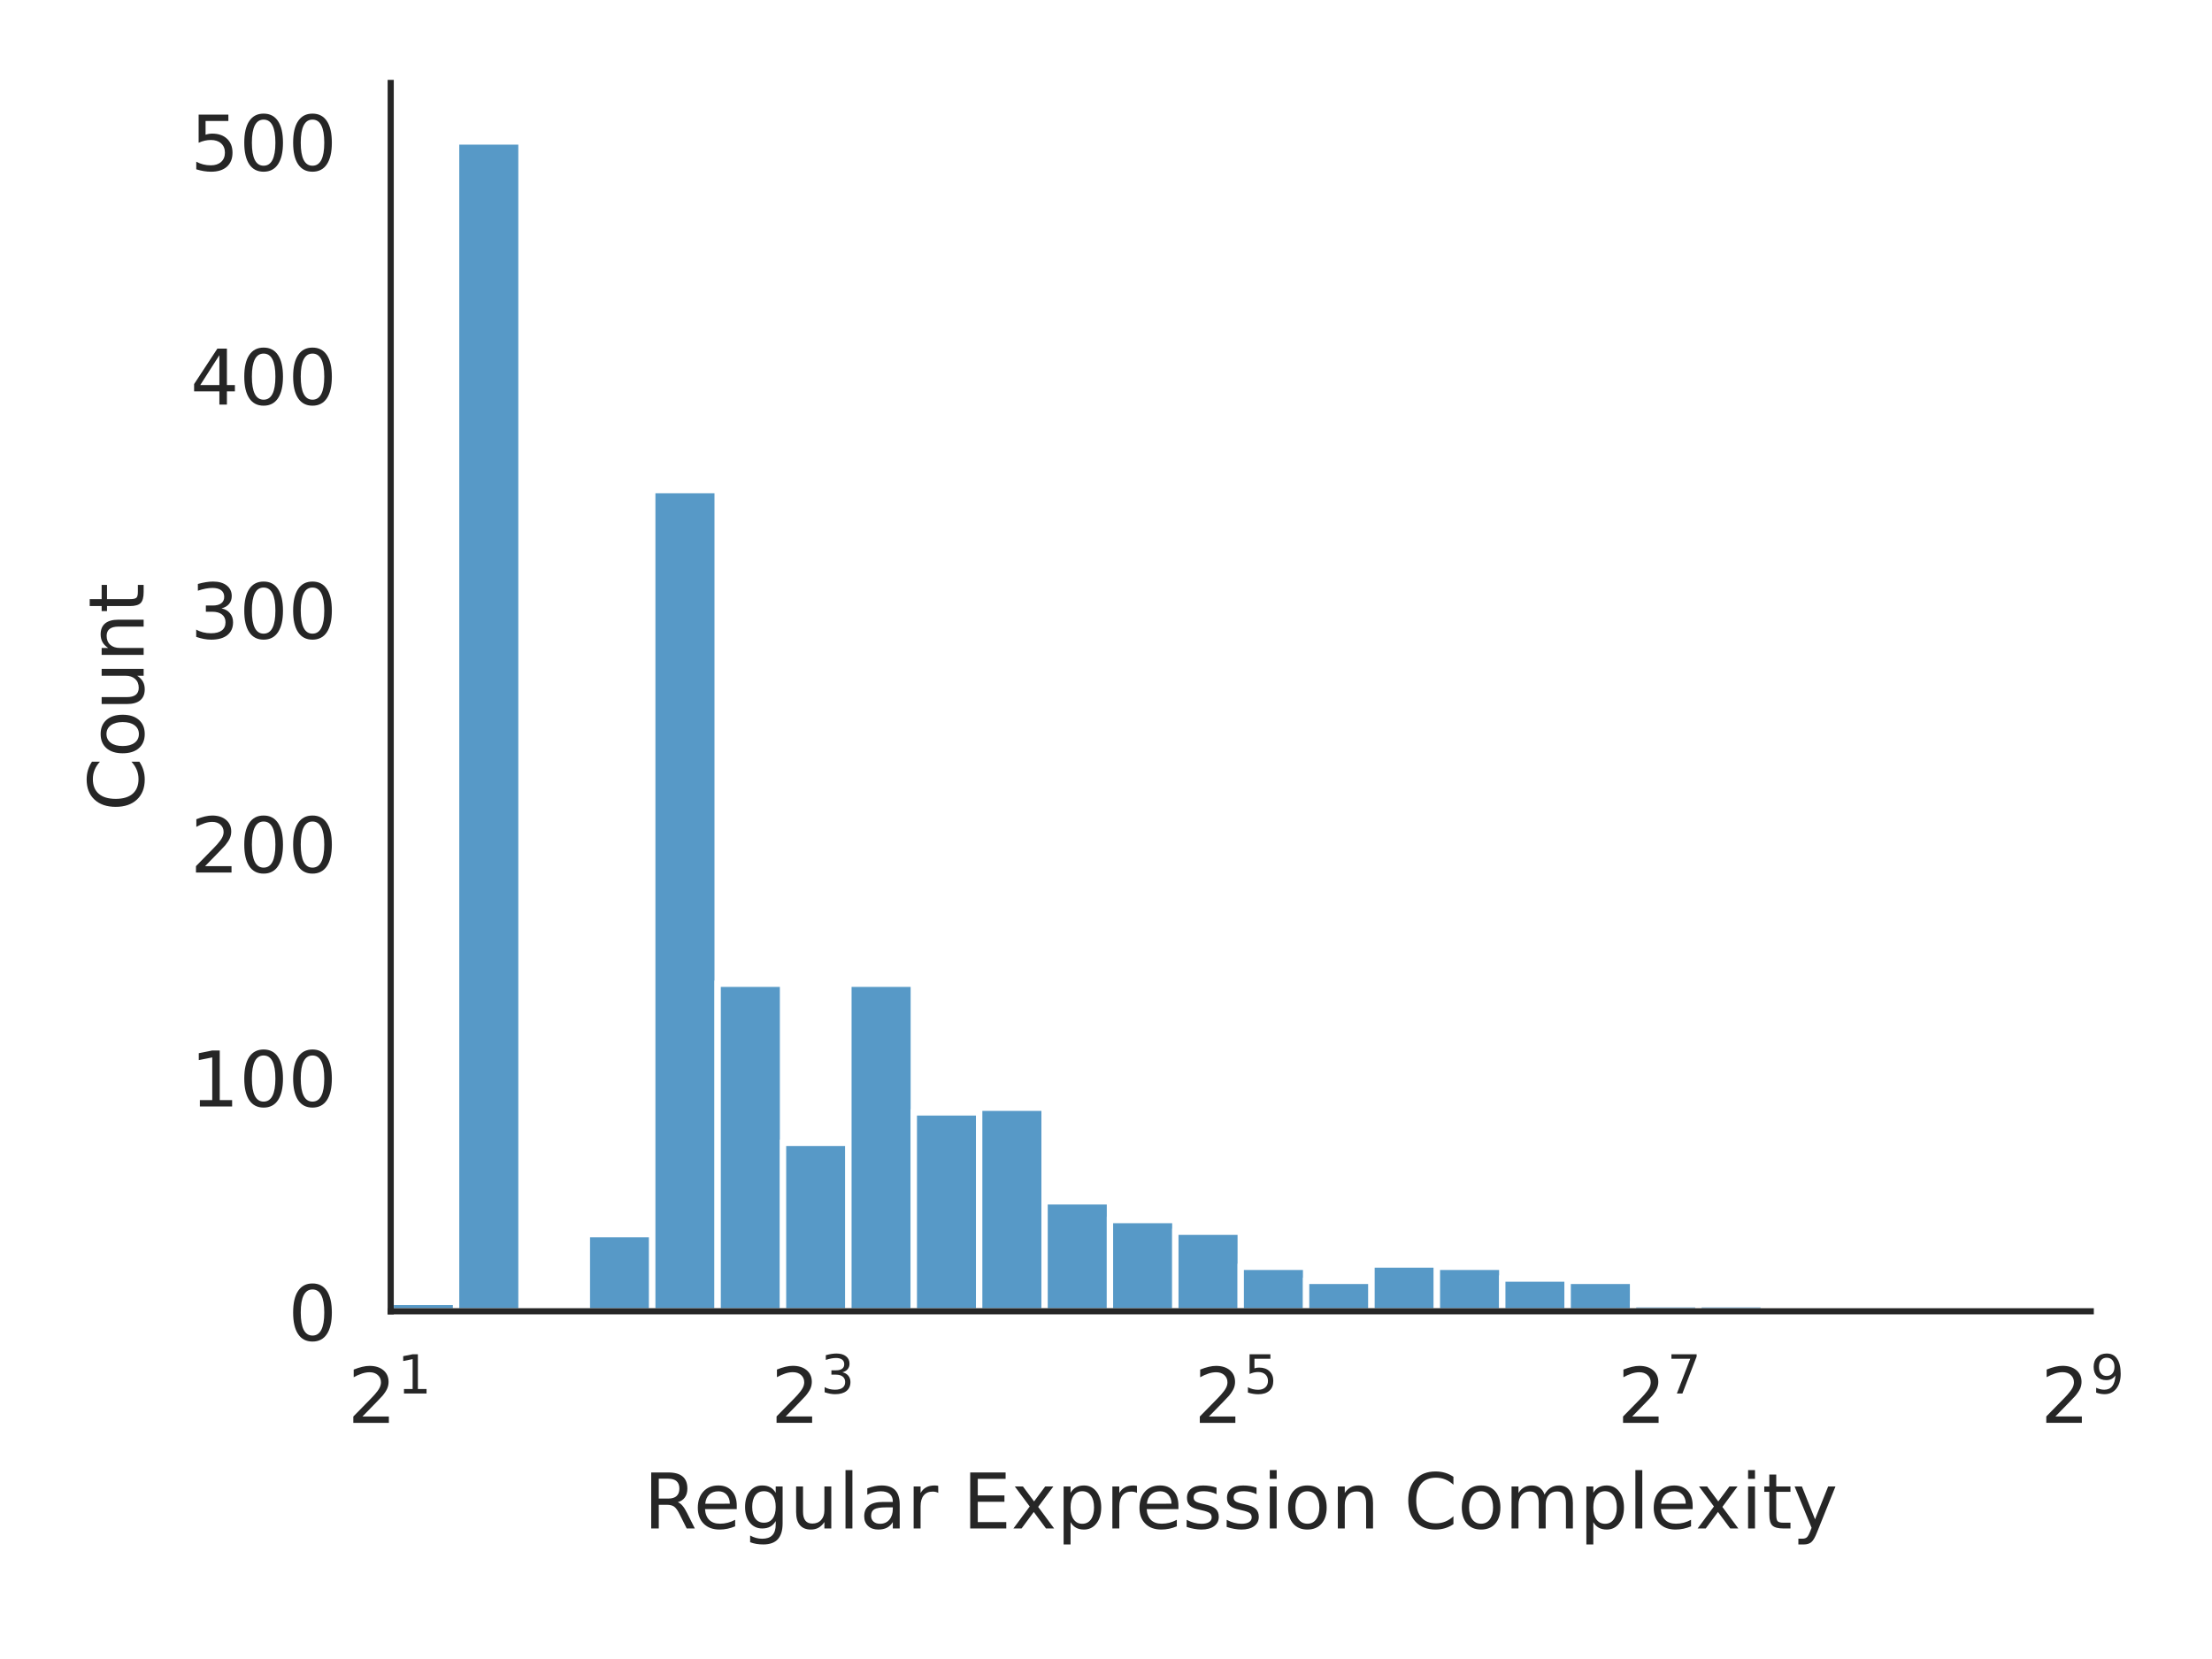
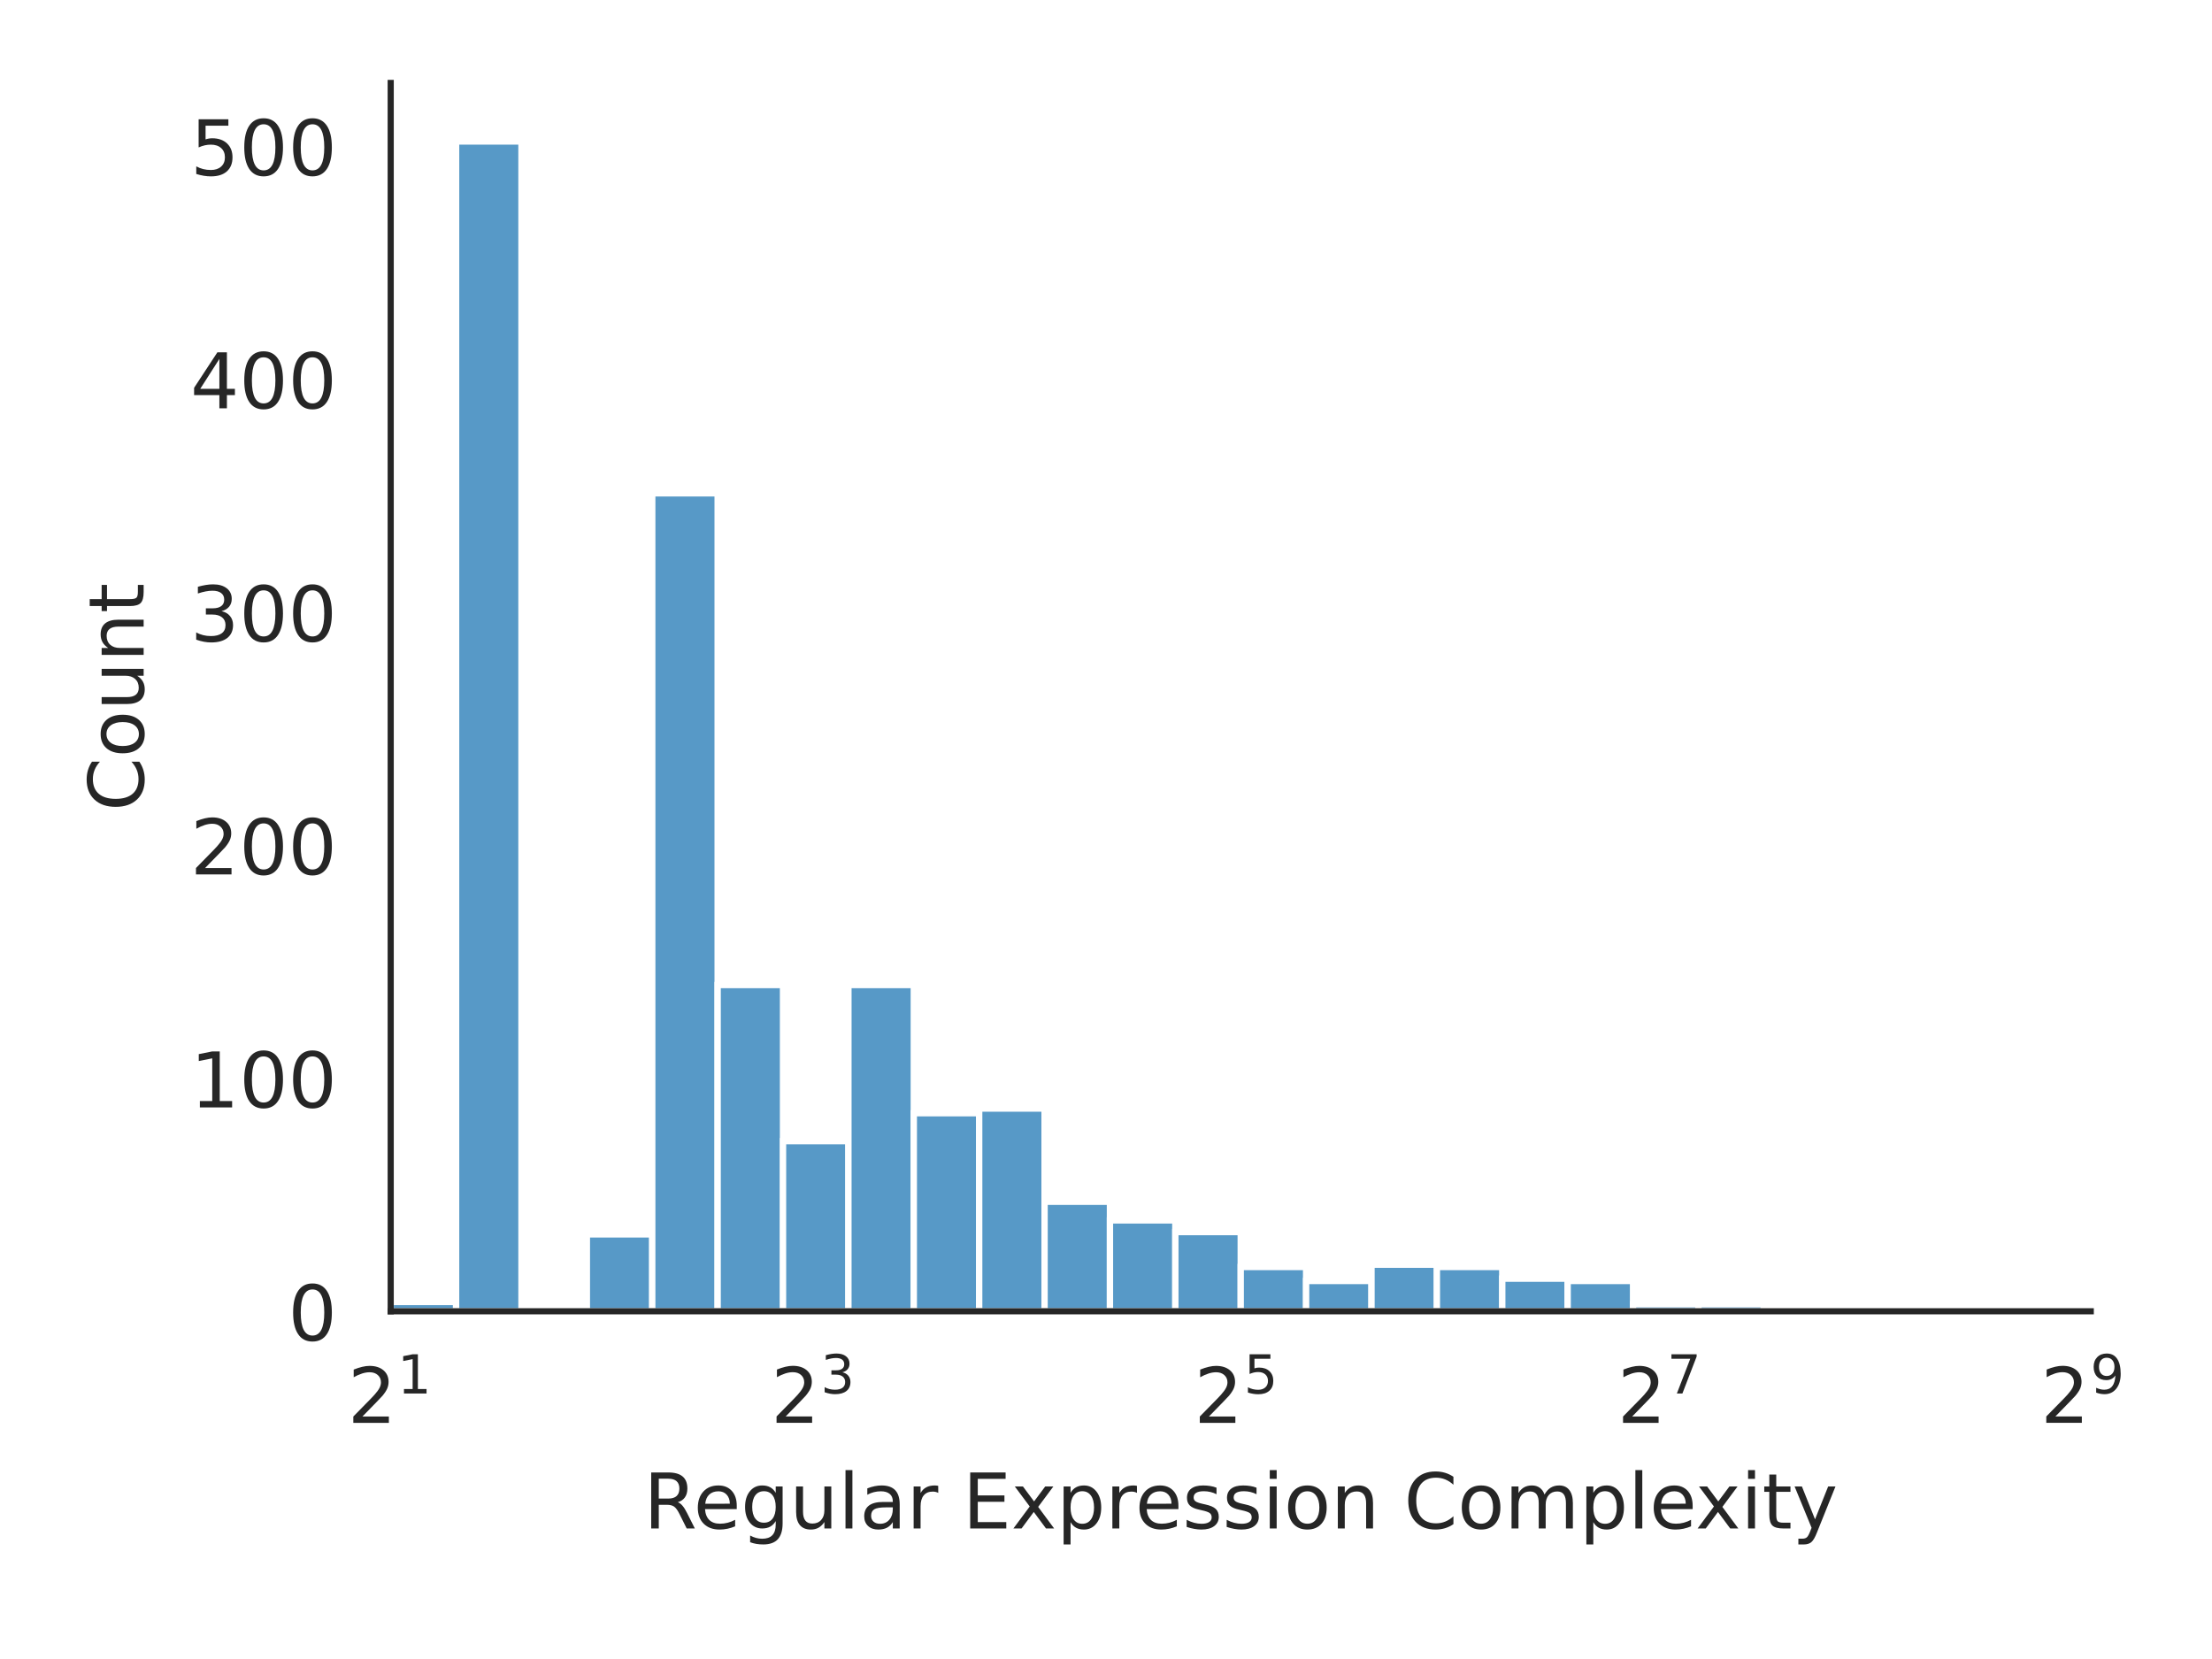
<svg xmlns="http://www.w3.org/2000/svg" xmlns:xlink="http://www.w3.org/1999/xlink" width="288pt" height="216pt" viewBox="0 0 288 216" version="1.1">
  <defs>
    <style type="text/css">*{stroke-linejoin: round; stroke-linecap: butt}</style>
  </defs>
  <g id="figure_1">
    <g id="patch_1">
      <path d="M 0 216  L 288 216  L 288 0  L 0 0  z " style="fill: #ffffff" />
    </g>
    <g id="axes_1">
      <g id="patch_2">
        <path d="M 50.87 170.728  L 272.213 170.728  L 272.213 10.8  L 50.87 10.8  z " style="fill: #ffffff" />
      </g>
      <g id="matplotlib.axis_1">
        <g id="xtick_1">
          <g id="text_1">
            <g style="fill: #262626" transform="translate(45.27 185.3264) scale(0.1 -0.1)">
              <defs>
                <path id="DejaVuSans-32" d="M 1228 531  L 3431 531  L 3431 0  L 469 0  L 469 531  Q 828 903 1448 1529  Q 2069 2156 2228 2338  Q 2531 2678 2651 2914  Q 2772 3150 2772 3378  Q 2772 3750 2511 3984  Q 2250 4219 1831 4219  Q 1534 4219 1204 4116  Q 875 4013 500 3803  L 500 4441  Q 881 4594 1212 4672  Q 1544 4750 1819 4750  Q 2544 4750 2975 4387  Q 3406 4025 3406 3419  Q 3406 3131 3298 2873  Q 3191 2616 2906 2266  Q 2828 2175 2409 1742  Q 1991 1309 1228 531  z " transform="scale(0.015625)" />
                <path id="DejaVuSans-31" d="M 794 531  L 1825 531  L 1825 4091  L 703 3866  L 703 4441  L 1819 4666  L 2450 4666  L 2450 531  L 3481 531  L 3481 0  L 794 0  L 794 531  z " transform="scale(0.015625)" />
              </defs>
              <use xlink:href="#DejaVuSans-32" transform="translate(0 0.684375)" />
              <use xlink:href="#DejaVuSans-31" transform="translate(64.58008 38.96563) scale(0.7)" />
            </g>
          </g>
        </g>
        <g id="xtick_2">
          <g id="text_2">
            <g style="fill: #262626" transform="translate(100.3756 185.3264) scale(0.1 -0.1)">
              <defs>
                <path id="DejaVuSans-33" d="M 2597 2516  Q 3050 2419 3304 2112  Q 3559 1806 3559 1356  Q 3559 666 3084 287  Q 2609 -91 1734 -91  Q 1441 -91 1130 -33  Q 819 25 488 141  L 488 750  Q 750 597 1062 519  Q 1375 441 1716 441  Q 2309 441 2620 675  Q 2931 909 2931 1356  Q 2931 1769 2642 2001  Q 2353 2234 1838 2234  L 1294 2234  L 1294 2753  L 1863 2753  Q 2328 2753 2575 2939  Q 2822 3125 2822 3475  Q 2822 3834 2567 4026  Q 2313 4219 1838 4219  Q 1578 4219 1281 4162  Q 984 4106 628 3988  L 628 4550  Q 988 4650 1302 4700  Q 1616 4750 1894 4750  Q 2613 4750 3031 4423  Q 3450 4097 3450 3541  Q 3450 3153 3228 2886  Q 3006 2619 2597 2516  z " transform="scale(0.015625)" />
              </defs>
              <use xlink:href="#DejaVuSans-32" transform="translate(0 0.765625)" />
              <use xlink:href="#DejaVuSans-33" transform="translate(64.58008 39.04688) scale(0.7)" />
            </g>
          </g>
        </g>
        <g id="xtick_3">
          <g id="text_3">
            <g style="fill: #262626" transform="translate(155.4812 185.3264) scale(0.1 -0.1)">
              <defs>
                <path id="DejaVuSans-35" d="M 691 4666  L 3169 4666  L 3169 4134  L 1269 4134  L 1269 2991  Q 1406 3038 1543 3061  Q 1681 3084 1819 3084  Q 2600 3084 3056 2656  Q 3513 2228 3513 1497  Q 3513 744 3044 326  Q 2575 -91 1722 -91  Q 1428 -91 1123 -41  Q 819 9 494 109  L 494 744  Q 775 591 1075 516  Q 1375 441 1709 441  Q 2250 441 2565 725  Q 2881 1009 2881 1497  Q 2881 1984 2565 2268  Q 2250 2553 1709 2553  Q 1456 2553 1204 2497  Q 953 2441 691 2322  L 691 4666  z " transform="scale(0.015625)" />
              </defs>
              <use xlink:href="#DejaVuSans-32" transform="translate(0 0.684375)" />
              <use xlink:href="#DejaVuSans-35" transform="translate(64.58008 38.96563) scale(0.7)" />
            </g>
          </g>
        </g>
        <g id="xtick_4">
          <g id="text_4">
            <g style="fill: #262626" transform="translate(210.5868 185.3264) scale(0.1 -0.1)">
              <defs>
                <path id="DejaVuSans-37" d="M 525 4666  L 3525 4666  L 3525 4397  L 1831 0  L 1172 0  L 2766 4134  L 525 4134  L 525 4666  z " transform="scale(0.015625)" />
              </defs>
              <use xlink:href="#DejaVuSans-32" transform="translate(0 0.684375)" />
              <use xlink:href="#DejaVuSans-37" transform="translate(64.58008 38.96563) scale(0.7)" />
            </g>
          </g>
        </g>
        <g id="xtick_5">
          <g id="text_5">
            <g style="fill: #262626" transform="translate(265.6924 185.3264) scale(0.1 -0.1)">
              <defs>
                <path id="DejaVuSans-39" d="M 703 97  L 703 672  Q 941 559 1184 500  Q 1428 441 1663 441  Q 2288 441 2617 861  Q 2947 1281 2994 2138  Q 2813 1869 2534 1725  Q 2256 1581 1919 1581  Q 1219 1581 811 2004  Q 403 2428 403 3163  Q 403 3881 828 4315  Q 1253 4750 1959 4750  Q 2769 4750 3195 4129  Q 3622 3509 3622 2328  Q 3622 1225 3098 567  Q 2575 -91 1691 -91  Q 1453 -91 1209 -44  Q 966 3 703 97  z M 1959 2075  Q 2384 2075 2632 2365  Q 2881 2656 2881 3163  Q 2881 3666 2632 3958  Q 2384 4250 1959 4250  Q 1534 4250 1286 3958  Q 1038 3666 1038 3163  Q 1038 2656 1286 2365  Q 1534 2075 1959 2075  z " transform="scale(0.015625)" />
              </defs>
              <use xlink:href="#DejaVuSans-32" transform="translate(0 0.765625)" />
              <use xlink:href="#DejaVuSans-39" transform="translate(64.58008 39.04688) scale(0.7)" />
            </g>
          </g>
        </g>
        <g id="text_6">
          <g style="fill: #262626" transform="translate(83.8057 199.0046) scale(0.1 -0.1)">
            <defs>
              <path id="DejaVuSans-52" d="M 2841 2188  Q 3044 2119 3236 1894  Q 3428 1669 3622 1275  L 4263 0  L 3584 0  L 2988 1197  Q 2756 1666 2539 1819  Q 2322 1972 1947 1972  L 1259 1972  L 1259 0  L 628 0  L 628 4666  L 2053 4666  Q 2853 4666 3247 4331  Q 3641 3997 3641 3322  Q 3641 2881 3436 2590  Q 3231 2300 2841 2188  z M 1259 4147  L 1259 2491  L 2053 2491  Q 2509 2491 2742 2702  Q 2975 2913 2975 3322  Q 2975 3731 2742 3939  Q 2509 4147 2053 4147  L 1259 4147  z " transform="scale(0.015625)" />
              <path id="DejaVuSans-65" d="M 3597 1894  L 3597 1613  L 953 1613  Q 991 1019 1311 708  Q 1631 397 2203 397  Q 2534 397 2845 478  Q 3156 559 3463 722  L 3463 178  Q 3153 47 2828 -22  Q 2503 -91 2169 -91  Q 1331 -91 842 396  Q 353 884 353 1716  Q 353 2575 817 3079  Q 1281 3584 2069 3584  Q 2775 3584 3186 3129  Q 3597 2675 3597 1894  z M 3022 2063  Q 3016 2534 2758 2815  Q 2500 3097 2075 3097  Q 1594 3097 1305 2825  Q 1016 2553 972 2059  L 3022 2063  z " transform="scale(0.015625)" />
              <path id="DejaVuSans-67" d="M 2906 1791  Q 2906 2416 2648 2759  Q 2391 3103 1925 3103  Q 1463 3103 1205 2759  Q 947 2416 947 1791  Q 947 1169 1205 825  Q 1463 481 1925 481  Q 2391 481 2648 825  Q 2906 1169 2906 1791  z M 3481 434  Q 3481 -459 3084 -895  Q 2688 -1331 1869 -1331  Q 1566 -1331 1297 -1286  Q 1028 -1241 775 -1147  L 775 -588  Q 1028 -725 1275 -790  Q 1522 -856 1778 -856  Q 2344 -856 2625 -561  Q 2906 -266 2906 331  L 2906 616  Q 2728 306 2450 153  Q 2172 0 1784 0  Q 1141 0 747 490  Q 353 981 353 1791  Q 353 2603 747 3093  Q 1141 3584 1784 3584  Q 2172 3584 2450 3431  Q 2728 3278 2906 2969  L 2906 3500  L 3481 3500  L 3481 434  z " transform="scale(0.015625)" />
              <path id="DejaVuSans-75" d="M 544 1381  L 544 3500  L 1119 3500  L 1119 1403  Q 1119 906 1312 657  Q 1506 409 1894 409  Q 2359 409 2629 706  Q 2900 1003 2900 1516  L 2900 3500  L 3475 3500  L 3475 0  L 2900 0  L 2900 538  Q 2691 219 2414 64  Q 2138 -91 1772 -91  Q 1169 -91 856 284  Q 544 659 544 1381  z M 1991 3584  L 1991 3584  z " transform="scale(0.015625)" />
              <path id="DejaVuSans-6c" d="M 603 4863  L 1178 4863  L 1178 0  L 603 0  L 603 4863  z " transform="scale(0.015625)" />
              <path id="DejaVuSans-61" d="M 2194 1759  Q 1497 1759 1228 1600  Q 959 1441 959 1056  Q 959 750 1161 570  Q 1363 391 1709 391  Q 2188 391 2477 730  Q 2766 1069 2766 1631  L 2766 1759  L 2194 1759  z M 3341 1997  L 3341 0  L 2766 0  L 2766 531  Q 2569 213 2275 61  Q 1981 -91 1556 -91  Q 1019 -91 701 211  Q 384 513 384 1019  Q 384 1609 779 1909  Q 1175 2209 1959 2209  L 2766 2209  L 2766 2266  Q 2766 2663 2505 2880  Q 2244 3097 1772 3097  Q 1472 3097 1187 3025  Q 903 2953 641 2809  L 641 3341  Q 956 3463 1253 3523  Q 1550 3584 1831 3584  Q 2591 3584 2966 3190  Q 3341 2797 3341 1997  z " transform="scale(0.015625)" />
              <path id="DejaVuSans-72" d="M 2631 2963  Q 2534 3019 2420 3045  Q 2306 3072 2169 3072  Q 1681 3072 1420 2755  Q 1159 2438 1159 1844  L 1159 0  L 581 0  L 581 3500  L 1159 3500  L 1159 2956  Q 1341 3275 1631 3429  Q 1922 3584 2338 3584  Q 2397 3584 2469 3576  Q 2541 3569 2628 3553  L 2631 2963  z " transform="scale(0.015625)" />
              <path id="DejaVuSans-20" transform="scale(0.015625)" />
              <path id="DejaVuSans-45" d="M 628 4666  L 3578 4666  L 3578 4134  L 1259 4134  L 1259 2753  L 3481 2753  L 3481 2222  L 1259 2222  L 1259 531  L 3634 531  L 3634 0  L 628 0  L 628 4666  z " transform="scale(0.015625)" />
              <path id="DejaVuSans-78" d="M 3513 3500  L 2247 1797  L 3578 0  L 2900 0  L 1881 1375  L 863 0  L 184 0  L 1544 1831  L 300 3500  L 978 3500  L 1906 2253  L 2834 3500  L 3513 3500  z " transform="scale(0.015625)" />
              <path id="DejaVuSans-70" d="M 1159 525  L 1159 -1331  L 581 -1331  L 581 3500  L 1159 3500  L 1159 2969  Q 1341 3281 1617 3432  Q 1894 3584 2278 3584  Q 2916 3584 3314 3078  Q 3713 2572 3713 1747  Q 3713 922 3314 415  Q 2916 -91 2278 -91  Q 1894 -91 1617 61  Q 1341 213 1159 525  z M 3116 1747  Q 3116 2381 2855 2742  Q 2594 3103 2138 3103  Q 1681 3103 1420 2742  Q 1159 2381 1159 1747  Q 1159 1113 1420 752  Q 1681 391 2138 391  Q 2594 391 2855 752  Q 3116 1113 3116 1747  z " transform="scale(0.015625)" />
              <path id="DejaVuSans-73" d="M 2834 3397  L 2834 2853  Q 2591 2978 2328 3040  Q 2066 3103 1784 3103  Q 1356 3103 1142 2972  Q 928 2841 928 2578  Q 928 2378 1081 2264  Q 1234 2150 1697 2047  L 1894 2003  Q 2506 1872 2764 1633  Q 3022 1394 3022 966  Q 3022 478 2636 193  Q 2250 -91 1575 -91  Q 1294 -91 989 -36  Q 684 19 347 128  L 347 722  Q 666 556 975 473  Q 1284 391 1588 391  Q 1994 391 2212 530  Q 2431 669 2431 922  Q 2431 1156 2273 1281  Q 2116 1406 1581 1522  L 1381 1569  Q 847 1681 609 1914  Q 372 2147 372 2553  Q 372 3047 722 3315  Q 1072 3584 1716 3584  Q 2034 3584 2315 3537  Q 2597 3491 2834 3397  z " transform="scale(0.015625)" />
              <path id="DejaVuSans-69" d="M 603 3500  L 1178 3500  L 1178 0  L 603 0  L 603 3500  z M 603 4863  L 1178 4863  L 1178 4134  L 603 4134  L 603 4863  z " transform="scale(0.015625)" />
              <path id="DejaVuSans-6f" d="M 1959 3097  Q 1497 3097 1228 2736  Q 959 2375 959 1747  Q 959 1119 1226 758  Q 1494 397 1959 397  Q 2419 397 2687 759  Q 2956 1122 2956 1747  Q 2956 2369 2687 2733  Q 2419 3097 1959 3097  z M 1959 3584  Q 2709 3584 3137 3096  Q 3566 2609 3566 1747  Q 3566 888 3137 398  Q 2709 -91 1959 -91  Q 1206 -91 779 398  Q 353 888 353 1747  Q 353 2609 779 3096  Q 1206 3584 1959 3584  z " transform="scale(0.015625)" />
              <path id="DejaVuSans-6e" d="M 3513 2113  L 3513 0  L 2938 0  L 2938 2094  Q 2938 2591 2744 2837  Q 2550 3084 2163 3084  Q 1697 3084 1428 2787  Q 1159 2491 1159 1978  L 1159 0  L 581 0  L 581 3500  L 1159 3500  L 1159 2956  Q 1366 3272 1645 3428  Q 1925 3584 2291 3584  Q 2894 3584 3203 3211  Q 3513 2838 3513 2113  z " transform="scale(0.015625)" />
              <path id="DejaVuSans-43" d="M 4122 4306  L 4122 3641  Q 3803 3938 3442 4084  Q 3081 4231 2675 4231  Q 1875 4231 1450 3742  Q 1025 3253 1025 2328  Q 1025 1406 1450 917  Q 1875 428 2675 428  Q 3081 428 3442 575  Q 3803 722 4122 1019  L 4122 359  Q 3791 134 3420 21  Q 3050 -91 2638 -91  Q 1578 -91 968 557  Q 359 1206 359 2328  Q 359 3453 968 4101  Q 1578 4750 2638 4750  Q 3056 4750 3426 4639  Q 3797 4528 4122 4306  z " transform="scale(0.015625)" />
              <path id="DejaVuSans-6d" d="M 3328 2828  Q 3544 3216 3844 3400  Q 4144 3584 4550 3584  Q 5097 3584 5394 3201  Q 5691 2819 5691 2113  L 5691 0  L 5113 0  L 5113 2094  Q 5113 2597 4934 2840  Q 4756 3084 4391 3084  Q 3944 3084 3684 2787  Q 3425 2491 3425 1978  L 3425 0  L 2847 0  L 2847 2094  Q 2847 2600 2669 2842  Q 2491 3084 2119 3084  Q 1678 3084 1418 2786  Q 1159 2488 1159 1978  L 1159 0  L 581 0  L 581 3500  L 1159 3500  L 1159 2956  Q 1356 3278 1631 3431  Q 1906 3584 2284 3584  Q 2666 3584 2933 3390  Q 3200 3197 3328 2828  z " transform="scale(0.015625)" />
              <path id="DejaVuSans-74" d="M 1172 4494  L 1172 3500  L 2356 3500  L 2356 3053  L 1172 3053  L 1172 1153  Q 1172 725 1289 603  Q 1406 481 1766 481  L 2356 481  L 2356 0  L 1766 0  Q 1100 0 847 248  Q 594 497 594 1153  L 594 3053  L 172 3053  L 172 3500  L 594 3500  L 594 4494  L 1172 4494  z " transform="scale(0.015625)" />
              <path id="DejaVuSans-79" d="M 2059 -325  Q 1816 -950 1584 -1140  Q 1353 -1331 966 -1331  L 506 -1331  L 506 -850  L 844 -850  Q 1081 -850 1212 -737  Q 1344 -625 1503 -206  L 1606 56  L 191 3500  L 800 3500  L 1894 763  L 2988 3500  L 3597 3500  L 2059 -325  z " transform="scale(0.015625)" />
            </defs>
            <use xlink:href="#DejaVuSans-52" />
            <use xlink:href="#DejaVuSans-65" transform="translate(64.98242 0)" />
            <use xlink:href="#DejaVuSans-67" transform="translate(126.5059 0)" />
            <use xlink:href="#DejaVuSans-75" transform="translate(189.9824 0)" />
            <use xlink:href="#DejaVuSans-6c" transform="translate(253.3613 0)" />
            <use xlink:href="#DejaVuSans-61" transform="translate(281.1445 0)" />
            <use xlink:href="#DejaVuSans-72" transform="translate(342.4238 0)" />
            <use xlink:href="#DejaVuSans-20" transform="translate(383.5371 0)" />
            <use xlink:href="#DejaVuSans-45" transform="translate(415.3242 0)" />
            <use xlink:href="#DejaVuSans-78" transform="translate(478.5078 0)" />
            <use xlink:href="#DejaVuSans-70" transform="translate(537.6875 0)" />
            <use xlink:href="#DejaVuSans-72" transform="translate(601.1641 0)" />
            <use xlink:href="#DejaVuSans-65" transform="translate(640.0273 0)" />
            <use xlink:href="#DejaVuSans-73" transform="translate(701.5508 0)" />
            <use xlink:href="#DejaVuSans-73" transform="translate(753.6504 0)" />
            <use xlink:href="#DejaVuSans-69" transform="translate(805.75 0)" />
            <use xlink:href="#DejaVuSans-6f" transform="translate(833.5332 0)" />
            <use xlink:href="#DejaVuSans-6e" transform="translate(894.7148 0)" />
            <use xlink:href="#DejaVuSans-20" transform="translate(958.0938 0)" />
            <use xlink:href="#DejaVuSans-43" transform="translate(989.8809 0)" />
            <use xlink:href="#DejaVuSans-6f" transform="translate(1059.705 0)" />
            <use xlink:href="#DejaVuSans-6d" transform="translate(1120.887 0)" />
            <use xlink:href="#DejaVuSans-70" transform="translate(1218.299 0)" />
            <use xlink:href="#DejaVuSans-6c" transform="translate(1281.775 0)" />
            <use xlink:href="#DejaVuSans-65" transform="translate(1309.559 0)" />
            <use xlink:href="#DejaVuSans-78" transform="translate(1369.332 0)" />
            <use xlink:href="#DejaVuSans-69" transform="translate(1428.512 0)" />
            <use xlink:href="#DejaVuSans-74" transform="translate(1456.295 0)" />
            <use xlink:href="#DejaVuSans-79" transform="translate(1495.504 0)" />
          </g>
        </g>
      </g>
      <g id="matplotlib.axis_2">
        <g id="ytick_1">
          <g id="text_7">
            <g style="fill: #262626" transform="translate(37.5075 174.5272) scale(0.1 -0.1)">
              <defs>
                <path id="DejaVuSans-30" d="M 2034 4250  Q 1547 4250 1301 3770  Q 1056 3291 1056 2328  Q 1056 1369 1301 889  Q 1547 409 2034 409  Q 2525 409 2770 889  Q 3016 1369 3016 2328  Q 3016 3291 2770 3770  Q 2525 4250 2034 4250  z M 2034 4750  Q 2819 4750 3233 4129  Q 3647 3509 3647 2328  Q 3647 1150 3233 529  Q 2819 -91 2034 -91  Q 1250 -91 836 529  Q 422 1150 422 2328  Q 422 3509 836 4129  Q 1250 4750 2034 4750  z " transform="scale(0.015625)" />
              </defs>
              <use xlink:href="#DejaVuSans-30" />
            </g>
          </g>
        </g>
        <g id="ytick_2">
          <g id="text_8">
-             <g style="fill: #262626" transform="translate(24.7825 144.0647) scale(0.1 -0.1)">
+             <g style="fill: #262626" transform="translate(24.7825 144.1861) scale(0.1 -0.1)">
              <use xlink:href="#DejaVuSans-31" />
              <use xlink:href="#DejaVuSans-30" transform="translate(63.62305 0)" />
              <use xlink:href="#DejaVuSans-30" transform="translate(127.2461 0)" />
            </g>
          </g>
        </g>
        <g id="ytick_3">
          <g id="text_9">
-             <g style="fill: #262626" transform="translate(24.7825 113.6023) scale(0.1 -0.1)">
+             <g style="fill: #262626" transform="translate(24.7825 113.845) scale(0.1 -0.1)">
              <use xlink:href="#DejaVuSans-32" />
              <use xlink:href="#DejaVuSans-30" transform="translate(63.62305 0)" />
              <use xlink:href="#DejaVuSans-30" transform="translate(127.2461 0)" />
            </g>
          </g>
        </g>
        <g id="ytick_4">
          <g id="text_10">
-             <g style="fill: #262626" transform="translate(24.7825 83.13979) scale(0.1 -0.1)">
+             <g style="fill: #262626" transform="translate(24.7825 83.50388) scale(0.1 -0.1)">
              <use xlink:href="#DejaVuSans-33" />
              <use xlink:href="#DejaVuSans-30" transform="translate(63.62305 0)" />
              <use xlink:href="#DejaVuSans-30" transform="translate(127.2461 0)" />
            </g>
          </g>
        </g>
        <g id="ytick_5">
          <g id="text_11">
-             <g style="fill: #262626" transform="translate(24.7825 52.67731) scale(0.1 -0.1)">
+             <g style="fill: #262626" transform="translate(24.7825 53.16277) scale(0.1 -0.1)">
              <defs>
                <path id="DejaVuSans-34" d="M 2419 4116  L 825 1625  L 2419 1625  L 2419 4116  z M 2253 4666  L 3047 4666  L 3047 1625  L 3713 1625  L 3713 1100  L 3047 1100  L 3047 0  L 2419 0  L 2419 1100  L 313 1100  L 313 1709  L 2253 4666  z " transform="scale(0.015625)" />
              </defs>
              <use xlink:href="#DejaVuSans-34" />
              <use xlink:href="#DejaVuSans-30" transform="translate(63.62305 0)" />
              <use xlink:href="#DejaVuSans-30" transform="translate(127.2461 0)" />
            </g>
          </g>
        </g>
        <g id="ytick_6">
          <g id="text_12">
-             <g style="fill: #262626" transform="translate(24.7825 22.21484) scale(0.1 -0.1)">
+             <g style="fill: #262626" transform="translate(24.7825 22.82166) scale(0.1 -0.1)">
              <use xlink:href="#DejaVuSans-35" />
              <use xlink:href="#DejaVuSans-30" transform="translate(63.62305 0)" />
              <use xlink:href="#DejaVuSans-30" transform="translate(127.2461 0)" />
            </g>
          </g>
        </g>
        <g id="text_13">
          <g style="fill: #262626" transform="translate(18.70281 105.6124) rotate(-90) scale(0.1 -0.1)">
            <use xlink:href="#DejaVuSans-43" />
            <use xlink:href="#DejaVuSans-6f" transform="translate(69.82422 0)" />
            <use xlink:href="#DejaVuSans-75" transform="translate(131.0059 0)" />
            <use xlink:href="#DejaVuSans-6e" transform="translate(194.3848 0)" />
            <use xlink:href="#DejaVuSans-74" transform="translate(257.7637 0)" />
          </g>
        </g>
      </g>
      <g id="patch_3">
-         <path d="M 50.87 170.728  L 59.383 170.728  L 59.383 169.51  L 50.87 169.51  z " clip-path="url(#p397d3051ea)" style="fill: #1f77b4; fill-opacity: 0.75; stroke: #ffffff; stroke-width: 0.824; stroke-linejoin: miter" />
+         <path d="M 50.87 170.728  L 59.383 170.728  L 59.383 169.514  L 50.87 169.514  z " clip-path="url(#p397d3051ea)" style="fill: #1f77b4; fill-opacity: 0.75; stroke: #ffffff; stroke-width: 0.824; stroke-linejoin: miter" />
      </g>
      <g id="patch_4">
        <path d="M 59.383 170.728  L 67.896 170.728  L 67.896 18.416  L 59.383 18.416  z " clip-path="url(#p397d3051ea)" style="fill: #1f77b4; fill-opacity: 0.75; stroke: #ffffff; stroke-width: 0.824; stroke-linejoin: miter" />
      </g>
      <g id="patch_5">
        <path d="M 67.896 170.728  L 76.41 170.728  L 76.41 170.728  L 67.896 170.728  z " clip-path="url(#p397d3051ea)" style="fill: #1f77b4; fill-opacity: 0.75; stroke: #ffffff; stroke-width: 0.824; stroke-linejoin: miter" />
      </g>
      <g id="patch_6">
-         <path d="M 76.41 170.728  L 84.923 170.728  L 84.923 160.675  L 76.41 160.675  z " clip-path="url(#p397d3051ea)" style="fill: #1f77b4; fill-opacity: 0.75; stroke: #ffffff; stroke-width: 0.824; stroke-linejoin: miter" />
+         <path d="M 76.41 170.728  L 84.923 170.728  L 84.923 160.715  L 76.41 160.715  z " clip-path="url(#p397d3051ea)" style="fill: #1f77b4; fill-opacity: 0.75; stroke: #ffffff; stroke-width: 0.824; stroke-linejoin: miter" />
      </g>
      <g id="patch_7">
-         <path d="M 84.923 170.728  L 93.436 170.728  L 93.436 63.805  L 84.923 63.805  z " clip-path="url(#p397d3051ea)" style="fill: #1f77b4; fill-opacity: 0.75; stroke: #ffffff; stroke-width: 0.824; stroke-linejoin: miter" />
+         <path d="M 84.923 170.728  L 93.436 170.728  L 93.436 64.231  L 84.923 64.231  z " clip-path="url(#p397d3051ea)" style="fill: #1f77b4; fill-opacity: 0.75; stroke: #ffffff; stroke-width: 0.824; stroke-linejoin: miter" />
      </g>
      <g id="patch_8">
-         <path d="M 93.436 170.728  L 101.949 170.728  L 101.949 128.081  L 93.436 128.081  z " clip-path="url(#p397d3051ea)" style="fill: #1f77b4; fill-opacity: 0.75; stroke: #ffffff; stroke-width: 0.824; stroke-linejoin: miter" />
+         <path d="M 93.436 170.728  L 101.949 170.728  L 101.949 128.25  L 93.436 128.25  z " clip-path="url(#p397d3051ea)" style="fill: #1f77b4; fill-opacity: 0.75; stroke: #ffffff; stroke-width: 0.824; stroke-linejoin: miter" />
      </g>
      <g id="patch_9">
-         <path d="M 101.949 170.728  L 110.462 170.728  L 110.462 148.795  L 101.949 148.795  z " clip-path="url(#p397d3051ea)" style="fill: #1f77b4; fill-opacity: 0.75; stroke: #ffffff; stroke-width: 0.824; stroke-linejoin: miter" />
+         <path d="M 101.949 170.728  L 110.462 170.728  L 110.462 148.579  L 101.949 148.579  z " clip-path="url(#p397d3051ea)" style="fill: #1f77b4; fill-opacity: 0.75; stroke: #ffffff; stroke-width: 0.824; stroke-linejoin: miter" />
      </g>
      <g id="patch_10">
-         <path d="M 110.462 170.728  L 118.976 170.728  L 118.976 128.081  L 110.462 128.081  z " clip-path="url(#p397d3051ea)" style="fill: #1f77b4; fill-opacity: 0.75; stroke: #ffffff; stroke-width: 0.824; stroke-linejoin: miter" />
+         <path d="M 110.462 170.728  L 118.976 170.728  L 118.976 128.25  L 110.462 128.25  z " clip-path="url(#p397d3051ea)" style="fill: #1f77b4; fill-opacity: 0.75; stroke: #ffffff; stroke-width: 0.824; stroke-linejoin: miter" />
      </g>
      <g id="patch_11">
-         <path d="M 118.976 170.728  L 127.489 170.728  L 127.489 144.835  L 118.976 144.835  z " clip-path="url(#p397d3051ea)" style="fill: #1f77b4; fill-opacity: 0.75; stroke: #ffffff; stroke-width: 0.824; stroke-linejoin: miter" />
+         <path d="M 118.976 170.728  L 127.489 170.728  L 127.489 144.938  L 118.976 144.938  z " clip-path="url(#p397d3051ea)" style="fill: #1f77b4; fill-opacity: 0.75; stroke: #ffffff; stroke-width: 0.824; stroke-linejoin: miter" />
      </g>
      <g id="patch_12">
-         <path d="M 127.489 170.728  L 136.002 170.728  L 136.002 144.226  L 127.489 144.226  z " clip-path="url(#p397d3051ea)" style="fill: #1f77b4; fill-opacity: 0.75; stroke: #ffffff; stroke-width: 0.824; stroke-linejoin: miter" />
+         <path d="M 127.489 170.728  L 136.002 170.728  L 136.002 144.331  L 127.489 144.331  z " clip-path="url(#p397d3051ea)" style="fill: #1f77b4; fill-opacity: 0.75; stroke: #ffffff; stroke-width: 0.824; stroke-linejoin: miter" />
      </g>
      <g id="patch_13">
-         <path d="M 136.002 170.728  L 144.515 170.728  L 144.515 156.411  L 136.002 156.411  z " clip-path="url(#p397d3051ea)" style="fill: #1f77b4; fill-opacity: 0.75; stroke: #ffffff; stroke-width: 0.824; stroke-linejoin: miter" />
+         <path d="M 136.002 170.728  L 144.515 170.728  L 144.515 156.468  L 136.002 156.468  z " clip-path="url(#p397d3051ea)" style="fill: #1f77b4; fill-opacity: 0.75; stroke: #ffffff; stroke-width: 0.824; stroke-linejoin: miter" />
      </g>
      <g id="patch_14">
-         <path d="M 144.515 170.728  L 153.028 170.728  L 153.028 158.848  L 144.515 158.848  z " clip-path="url(#p397d3051ea)" style="fill: #1f77b4; fill-opacity: 0.75; stroke: #ffffff; stroke-width: 0.824; stroke-linejoin: miter" />
+         <path d="M 144.515 170.728  L 153.028 170.728  L 153.028 158.895  L 144.515 158.895  z " clip-path="url(#p397d3051ea)" style="fill: #1f77b4; fill-opacity: 0.75; stroke: #ffffff; stroke-width: 0.824; stroke-linejoin: miter" />
      </g>
      <g id="patch_15">
-         <path d="M 153.028 170.728  L 161.542 170.728  L 161.542 160.371  L 153.028 160.371  z " clip-path="url(#p397d3051ea)" style="fill: #1f77b4; fill-opacity: 0.75; stroke: #ffffff; stroke-width: 0.824; stroke-linejoin: miter" />
+         <path d="M 153.028 170.728  L 161.542 170.728  L 161.542 160.412  L 153.028 160.412  z " clip-path="url(#p397d3051ea)" style="fill: #1f77b4; fill-opacity: 0.75; stroke: #ffffff; stroke-width: 0.824; stroke-linejoin: miter" />
      </g>
      <g id="patch_16">
-         <path d="M 161.542 170.728  L 170.055 170.728  L 170.055 164.94  L 161.542 164.94  z " clip-path="url(#p397d3051ea)" style="fill: #1f77b4; fill-opacity: 0.75; stroke: #ffffff; stroke-width: 0.824; stroke-linejoin: miter" />
+         <path d="M 161.542 170.728  L 170.055 170.728  L 170.055 164.963  L 161.542 164.963  z " clip-path="url(#p397d3051ea)" style="fill: #1f77b4; fill-opacity: 0.75; stroke: #ffffff; stroke-width: 0.824; stroke-linejoin: miter" />
      </g>
      <g id="patch_17">
-         <path d="M 170.055 170.728  L 178.568 170.728  L 178.568 166.768  L 170.055 166.768  z " clip-path="url(#p397d3051ea)" style="fill: #1f77b4; fill-opacity: 0.75; stroke: #ffffff; stroke-width: 0.824; stroke-linejoin: miter" />
+         <path d="M 170.055 170.728  L 178.568 170.728  L 178.568 166.784  L 170.055 166.784  z " clip-path="url(#p397d3051ea)" style="fill: #1f77b4; fill-opacity: 0.75; stroke: #ffffff; stroke-width: 0.824; stroke-linejoin: miter" />
      </g>
      <g id="patch_18">
-         <path d="M 178.568 170.728  L 187.081 170.728  L 187.081 164.636  L 178.568 164.636  z " clip-path="url(#p397d3051ea)" style="fill: #1f77b4; fill-opacity: 0.75; stroke: #ffffff; stroke-width: 0.824; stroke-linejoin: miter" />
+         <path d="M 178.568 170.728  L 187.081 170.728  L 187.081 164.66  L 178.568 164.66  z " clip-path="url(#p397d3051ea)" style="fill: #1f77b4; fill-opacity: 0.75; stroke: #ffffff; stroke-width: 0.824; stroke-linejoin: miter" />
      </g>
      <g id="patch_19">
-         <path d="M 187.081 170.728  L 195.594 170.728  L 195.594 164.94  L 187.081 164.94  z " clip-path="url(#p397d3051ea)" style="fill: #1f77b4; fill-opacity: 0.75; stroke: #ffffff; stroke-width: 0.824; stroke-linejoin: miter" />
+         <path d="M 187.081 170.728  L 195.594 170.728  L 195.594 164.963  L 187.081 164.963  z " clip-path="url(#p397d3051ea)" style="fill: #1f77b4; fill-opacity: 0.75; stroke: #ffffff; stroke-width: 0.824; stroke-linejoin: miter" />
      </g>
      <g id="patch_20">
-         <path d="M 195.594 170.728  L 204.108 170.728  L 204.108 166.463  L 195.594 166.463  z " clip-path="url(#p397d3051ea)" style="fill: #1f77b4; fill-opacity: 0.75; stroke: #ffffff; stroke-width: 0.824; stroke-linejoin: miter" />
+         <path d="M 195.594 170.728  L 204.108 170.728  L 204.108 166.48  L 195.594 166.48  z " clip-path="url(#p397d3051ea)" style="fill: #1f77b4; fill-opacity: 0.75; stroke: #ffffff; stroke-width: 0.824; stroke-linejoin: miter" />
      </g>
      <g id="patch_21">
-         <path d="M 204.108 170.728  L 212.621 170.728  L 212.621 166.768  L 204.108 166.768  z " clip-path="url(#p397d3051ea)" style="fill: #1f77b4; fill-opacity: 0.75; stroke: #ffffff; stroke-width: 0.824; stroke-linejoin: miter" />
+         <path d="M 204.108 170.728  L 212.621 170.728  L 212.621 166.784  L 204.108 166.784  z " clip-path="url(#p397d3051ea)" style="fill: #1f77b4; fill-opacity: 0.75; stroke: #ffffff; stroke-width: 0.824; stroke-linejoin: miter" />
      </g>
      <g id="patch_22">
-         <path d="M 212.621 170.728  L 221.134 170.728  L 221.134 169.814  L 212.621 169.814  z " clip-path="url(#p397d3051ea)" style="fill: #1f77b4; fill-opacity: 0.75; stroke: #ffffff; stroke-width: 0.824; stroke-linejoin: miter" />
+         <path d="M 212.621 170.728  L 221.134 170.728  L 221.134 169.818  L 212.621 169.818  z " clip-path="url(#p397d3051ea)" style="fill: #1f77b4; fill-opacity: 0.75; stroke: #ffffff; stroke-width: 0.824; stroke-linejoin: miter" />
      </g>
      <g id="patch_23">
-         <path d="M 221.134 170.728  L 229.647 170.728  L 229.647 169.814  L 221.134 169.814  z " clip-path="url(#p397d3051ea)" style="fill: #1f77b4; fill-opacity: 0.75; stroke: #ffffff; stroke-width: 0.824; stroke-linejoin: miter" />
+         <path d="M 221.134 170.728  L 229.647 170.728  L 229.647 169.818  L 221.134 169.818  z " clip-path="url(#p397d3051ea)" style="fill: #1f77b4; fill-opacity: 0.75; stroke: #ffffff; stroke-width: 0.824; stroke-linejoin: miter" />
      </g>
      <g id="patch_24">
-         <path d="M 229.647 170.728  L 238.16 170.728  L 238.16 170.423  L 229.647 170.423  z " clip-path="url(#p397d3051ea)" style="fill: #1f77b4; fill-opacity: 0.75; stroke: #ffffff; stroke-width: 0.824; stroke-linejoin: miter" />
+         <path d="M 229.647 170.728  L 238.16 170.728  L 238.16 170.425  L 229.647 170.425  z " clip-path="url(#p397d3051ea)" style="fill: #1f77b4; fill-opacity: 0.75; stroke: #ffffff; stroke-width: 0.824; stroke-linejoin: miter" />
      </g>
      <g id="patch_25">
-         <path d="M 238.16 170.728  L 246.674 170.728  L 246.674 170.423  L 238.16 170.423  z " clip-path="url(#p397d3051ea)" style="fill: #1f77b4; fill-opacity: 0.75; stroke: #ffffff; stroke-width: 0.824; stroke-linejoin: miter" />
+         <path d="M 238.16 170.728  L 246.674 170.728  L 246.674 170.425  L 238.16 170.425  z " clip-path="url(#p397d3051ea)" style="fill: #1f77b4; fill-opacity: 0.75; stroke: #ffffff; stroke-width: 0.824; stroke-linejoin: miter" />
      </g>
      <g id="patch_26">
        <path d="M 246.674 170.728  L 255.187 170.728  L 255.187 170.728  L 246.674 170.728  z " clip-path="url(#p397d3051ea)" style="fill: #1f77b4; fill-opacity: 0.75; stroke: #ffffff; stroke-width: 0.824; stroke-linejoin: miter" />
      </g>
      <g id="patch_27">
        <path d="M 255.187 170.728  L 263.7 170.728  L 263.7 170.728  L 255.187 170.728  z " clip-path="url(#p397d3051ea)" style="fill: #1f77b4; fill-opacity: 0.75; stroke: #ffffff; stroke-width: 0.824; stroke-linejoin: miter" />
      </g>
      <g id="patch_28">
-         <path d="M 263.7 170.728  L 272.213 170.728  L 272.213 170.423  L 263.7 170.423  z " clip-path="url(#p397d3051ea)" style="fill: #1f77b4; fill-opacity: 0.75; stroke: #ffffff; stroke-width: 0.824; stroke-linejoin: miter" />
+         <path d="M 263.7 170.728  L 272.213 170.728  L 272.213 170.425  L 263.7 170.425  z " clip-path="url(#p397d3051ea)" style="fill: #1f77b4; fill-opacity: 0.75; stroke: #ffffff; stroke-width: 0.824; stroke-linejoin: miter" />
      </g>
      <g id="patch_29">
        <path d="M 50.87 170.728  L 50.87 10.8  " style="fill: none; stroke: #262626; stroke-width: 0.8; stroke-linejoin: miter; stroke-linecap: square" />
      </g>
      <g id="patch_30">
        <path d="M 50.87 170.728  L 272.213 170.728  " style="fill: none; stroke: #262626; stroke-width: 0.8; stroke-linejoin: miter; stroke-linecap: square" />
      </g>
    </g>
  </g>
  <defs>
    <clipPath id="p397d3051ea">
      <rect x="50.87" y="10.8" width="221.343" height="159.928" />
    </clipPath>
  </defs>
</svg>
